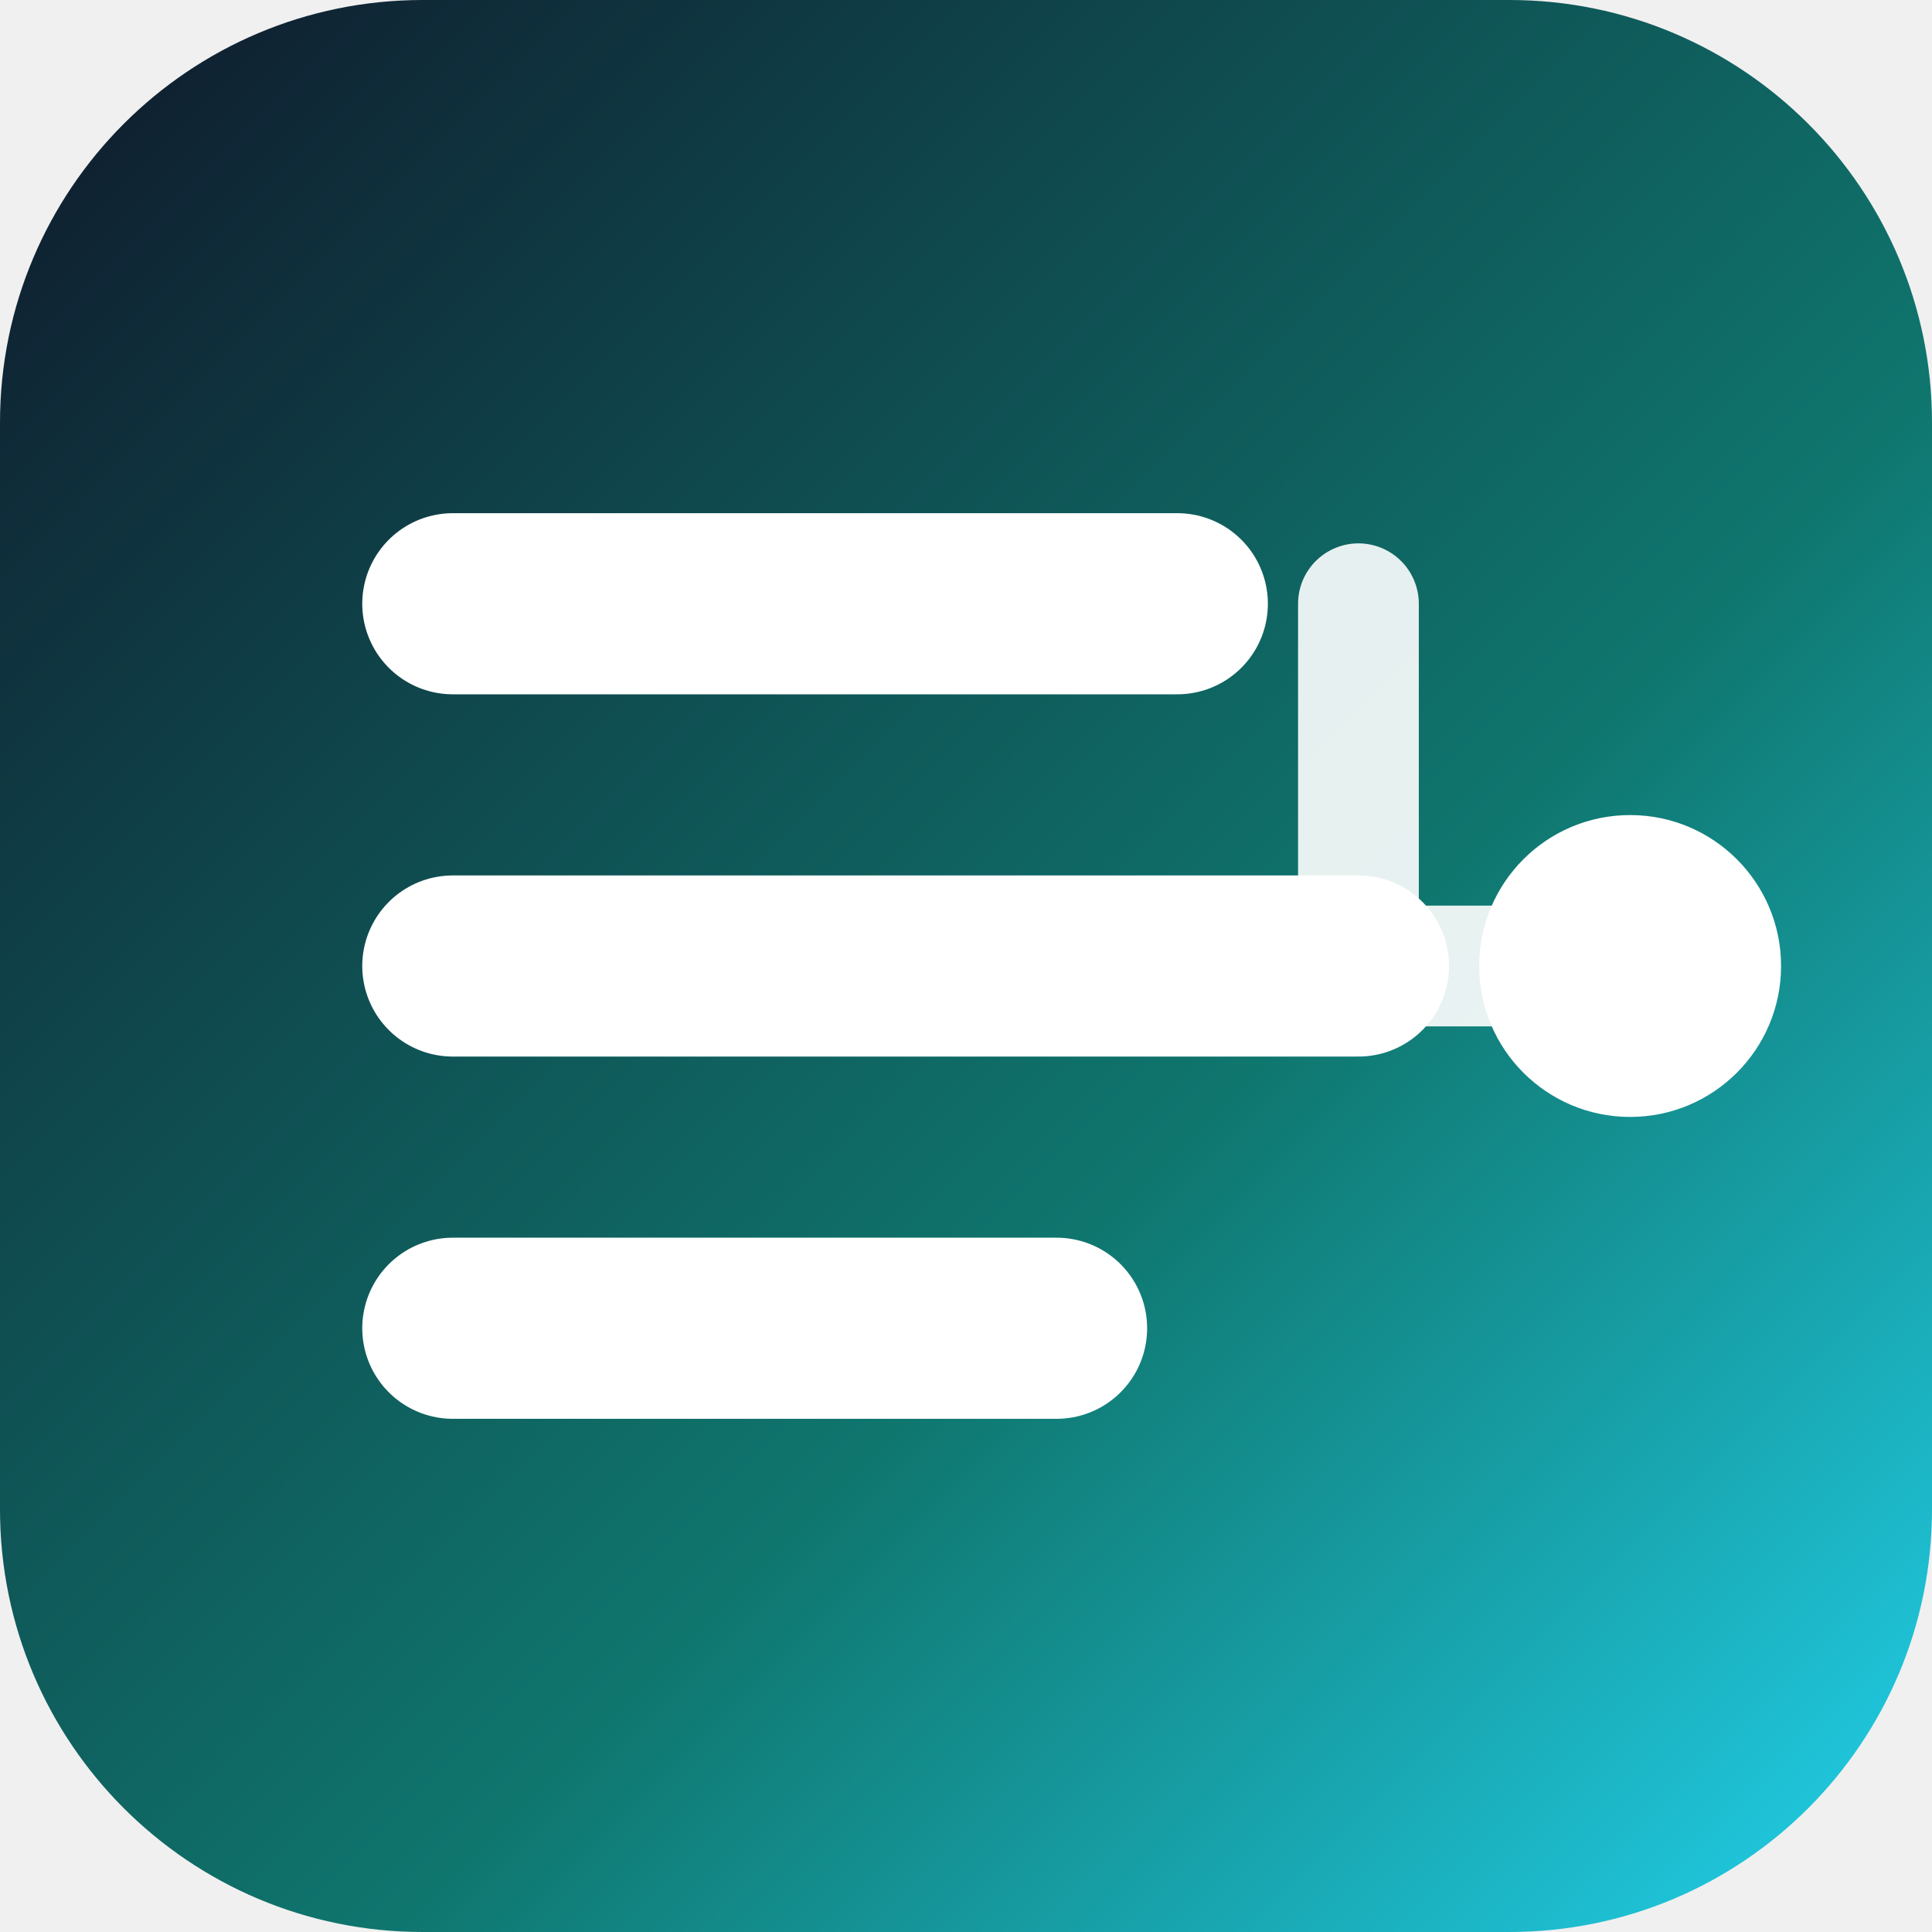
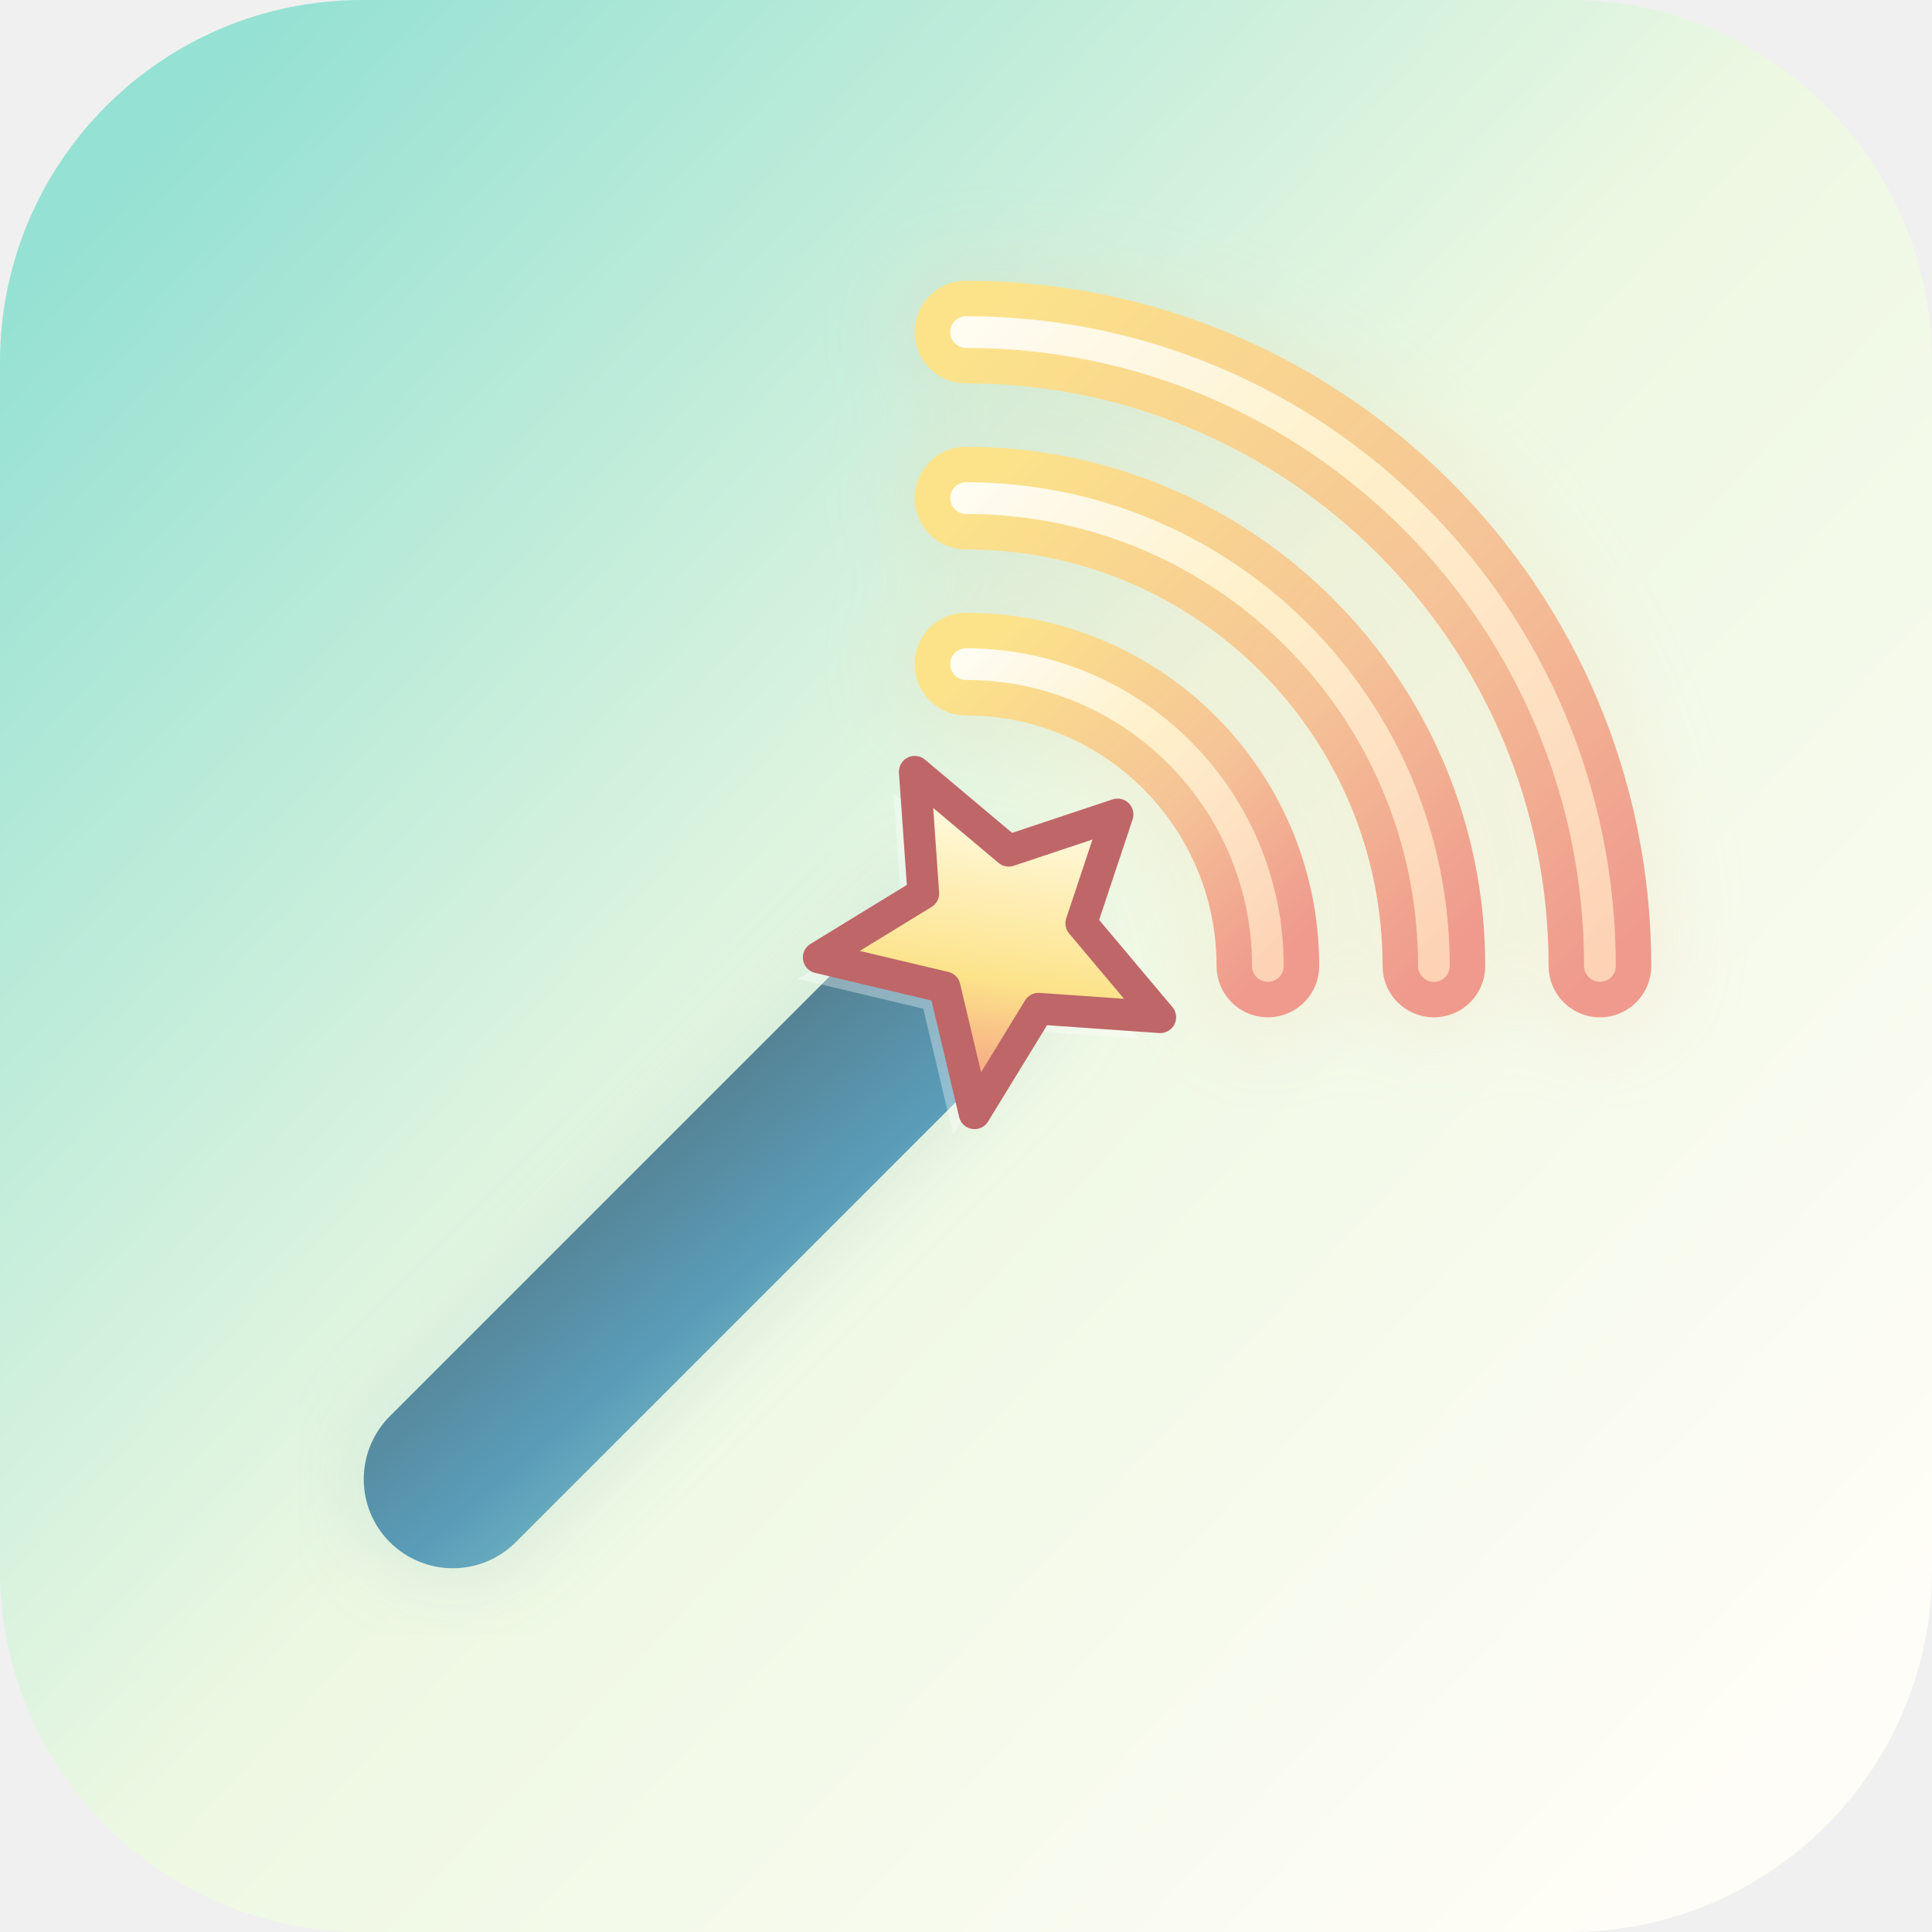
- <svg xmlns="http://www.w3.org/2000/svg" viewBox="0 0 128 128" role="img" aria-labelledby="title">
+ <svg xmlns="http://www.w3.org/2000/svg" viewBox="0 0 128 128" width="128" height="128" role="img" aria-labelledby="title">
  <defs>
-     <linearGradient id="skillful-ran-brand" x1="0" y1="0" x2="1" y2="1">
-       <stop offset="0" stop-color="#0f172a" />
-       <stop offset="0.6" stop-color="#0f766e" />
-       <stop offset="1" stop-color="#22d3ee" />
+     <linearGradient id="bg" x1="0.94" y1="0.88" x2="0.08" y2="0.08">
+       <stop offset="0" stop-color="#fffdf7" />
+       <stop offset="0.5" stop-color="#edf8e2" />
+       <stop offset="1" stop-color="#95e1d3" />
    </linearGradient>
+     <linearGradient id="wand-body" x1="0.15" y1="0" x2="1" y2="1">
+       <stop offset="0" stop-color="#4f6368" />
+       <stop offset="0.55" stop-color="#5a9cb8" />
+       <stop offset="1" stop-color="#95e1d3" />
+     </linearGradient>
+     <linearGradient id="star-fill" x1="0.1" y1="0" x2="0.95" y2="1">
+       <stop offset="0" stop-color="#ffffff" />
+       <stop offset="0.28" stop-color="#fff6d3" />
+       <stop offset="0.62" stop-color="#fce38a" />
+       <stop offset="1" stop-color="#f38181" />
+     </linearGradient>
+     <linearGradient id="signal-stroke" x1="0" y1="0" x2="1" y2="1">
+       <stop offset="0" stop-color="#fce38a" />
+       <stop offset="0.58" stop-color="#f5c397" />
+       <stop offset="1" stop-color="#ef9a8d" />
+     </linearGradient>
+     <linearGradient id="signal-highlight" x1="0" y1="0" x2="1" y2="1">
+       <stop offset="0" stop-color="#ffffff" />
+       <stop offset="0.4" stop-color="#fff6d3" />
+       <stop offset="0.75" stop-color="#ffe6c8" />
+       <stop offset="1" stop-color="#ffdaba" />
+     </linearGradient>
+     <filter id="soft-glow" x="-30%" y="-30%" width="160%" height="160%">
+       <feGaussianBlur stdDeviation="2.4" />
+     </filter>
  </defs>
-   <rect width="128" height="128" rx="28" fill="url(#skillful-ran-brand)" />
-   <g fill="none" stroke="#ffffff" stroke-linecap="round" stroke-linejoin="round">
-     <path d="M30 40h48" stroke-width="12" />
-     <path d="M30 64h60" stroke-width="12" />
-     <path d="M30 88h40" stroke-width="12" />
-     <path d="M90 40v24" stroke-width="8" opacity="0.9" />
-     <path d="M90 64h14" stroke-width="8" opacity="0.9" />
+   <rect x="0" y="0" width="128" height="128" rx="24" fill="url(#bg)" />
+   <g>
+     <g fill="none" stroke-linecap="round">
+       <g stroke="#f5c397" opacity="0.14" filter="url(#soft-glow)">
+         <path d="M64 22A42 42 0 0 1 106 64" stroke-width="10" />
+         <path d="M64 33A31 31 0 0 1 95 64" stroke-width="10" />
+         <path d="M64 44A20 20 0 0 1 84 64" stroke-width="10" />
+       </g>
+       <g stroke="url(#signal-stroke)">
+         <path d="M64 22A42 42 0 0 1 106 64" stroke-width="6.8" />
+         <path d="M64 33A31 31 0 0 1 95 64" stroke-width="6.8" />
+         <path d="M64 44A20 20 0 0 1 84 64" stroke-width="6.8" />
+       </g>
+       <g stroke="url(#signal-highlight)" opacity="0.88">
+         <path d="M64 22A42 42 0 0 1 106 64" stroke-width="2.1" />
+         <path d="M64 33A31 31 0 0 1 95 64" stroke-width="2.1" />
+         <path d="M64 44A20 20 0 0 1 84 64" stroke-width="2.1" />
+       </g>
+     </g>
+     <g opacity="0.12" filter="url(#soft-glow)">
+       <line x1="30" y1="98" x2="64" y2="64" stroke="#5a9cb8" stroke-width="14.2" stroke-linecap="round" />
+     </g>
+     <line x1="30" y1="98" x2="64" y2="64" stroke="url(#wand-body)" stroke-width="11.8" stroke-linecap="round" />
+     <path d="M64 51.8L67.4 58.6L75.5 59.3L69.4 64.6L71.3 72.5L64 68L56.7 72.5L58.6 64.6L52.5 59.3L60.6 58.6Z" fill="#ffffff" opacity="0.34" transform="rotate(45 64 64)" />
+     <path d="M64 49.8L67.4 56.6L75.5 57.3L69.4 62.6L71.3 70.5L64 66L56.7 70.5L58.6 62.6L52.5 57.3L60.6 56.6Z" fill="url(#star-fill)" stroke="#bf6668" stroke-width="2.1" stroke-linejoin="round" transform="rotate(45 64 64)" />
  </g>
-   <circle cx="108" cy="64" r="10" fill="#ffffff" />
</svg>
